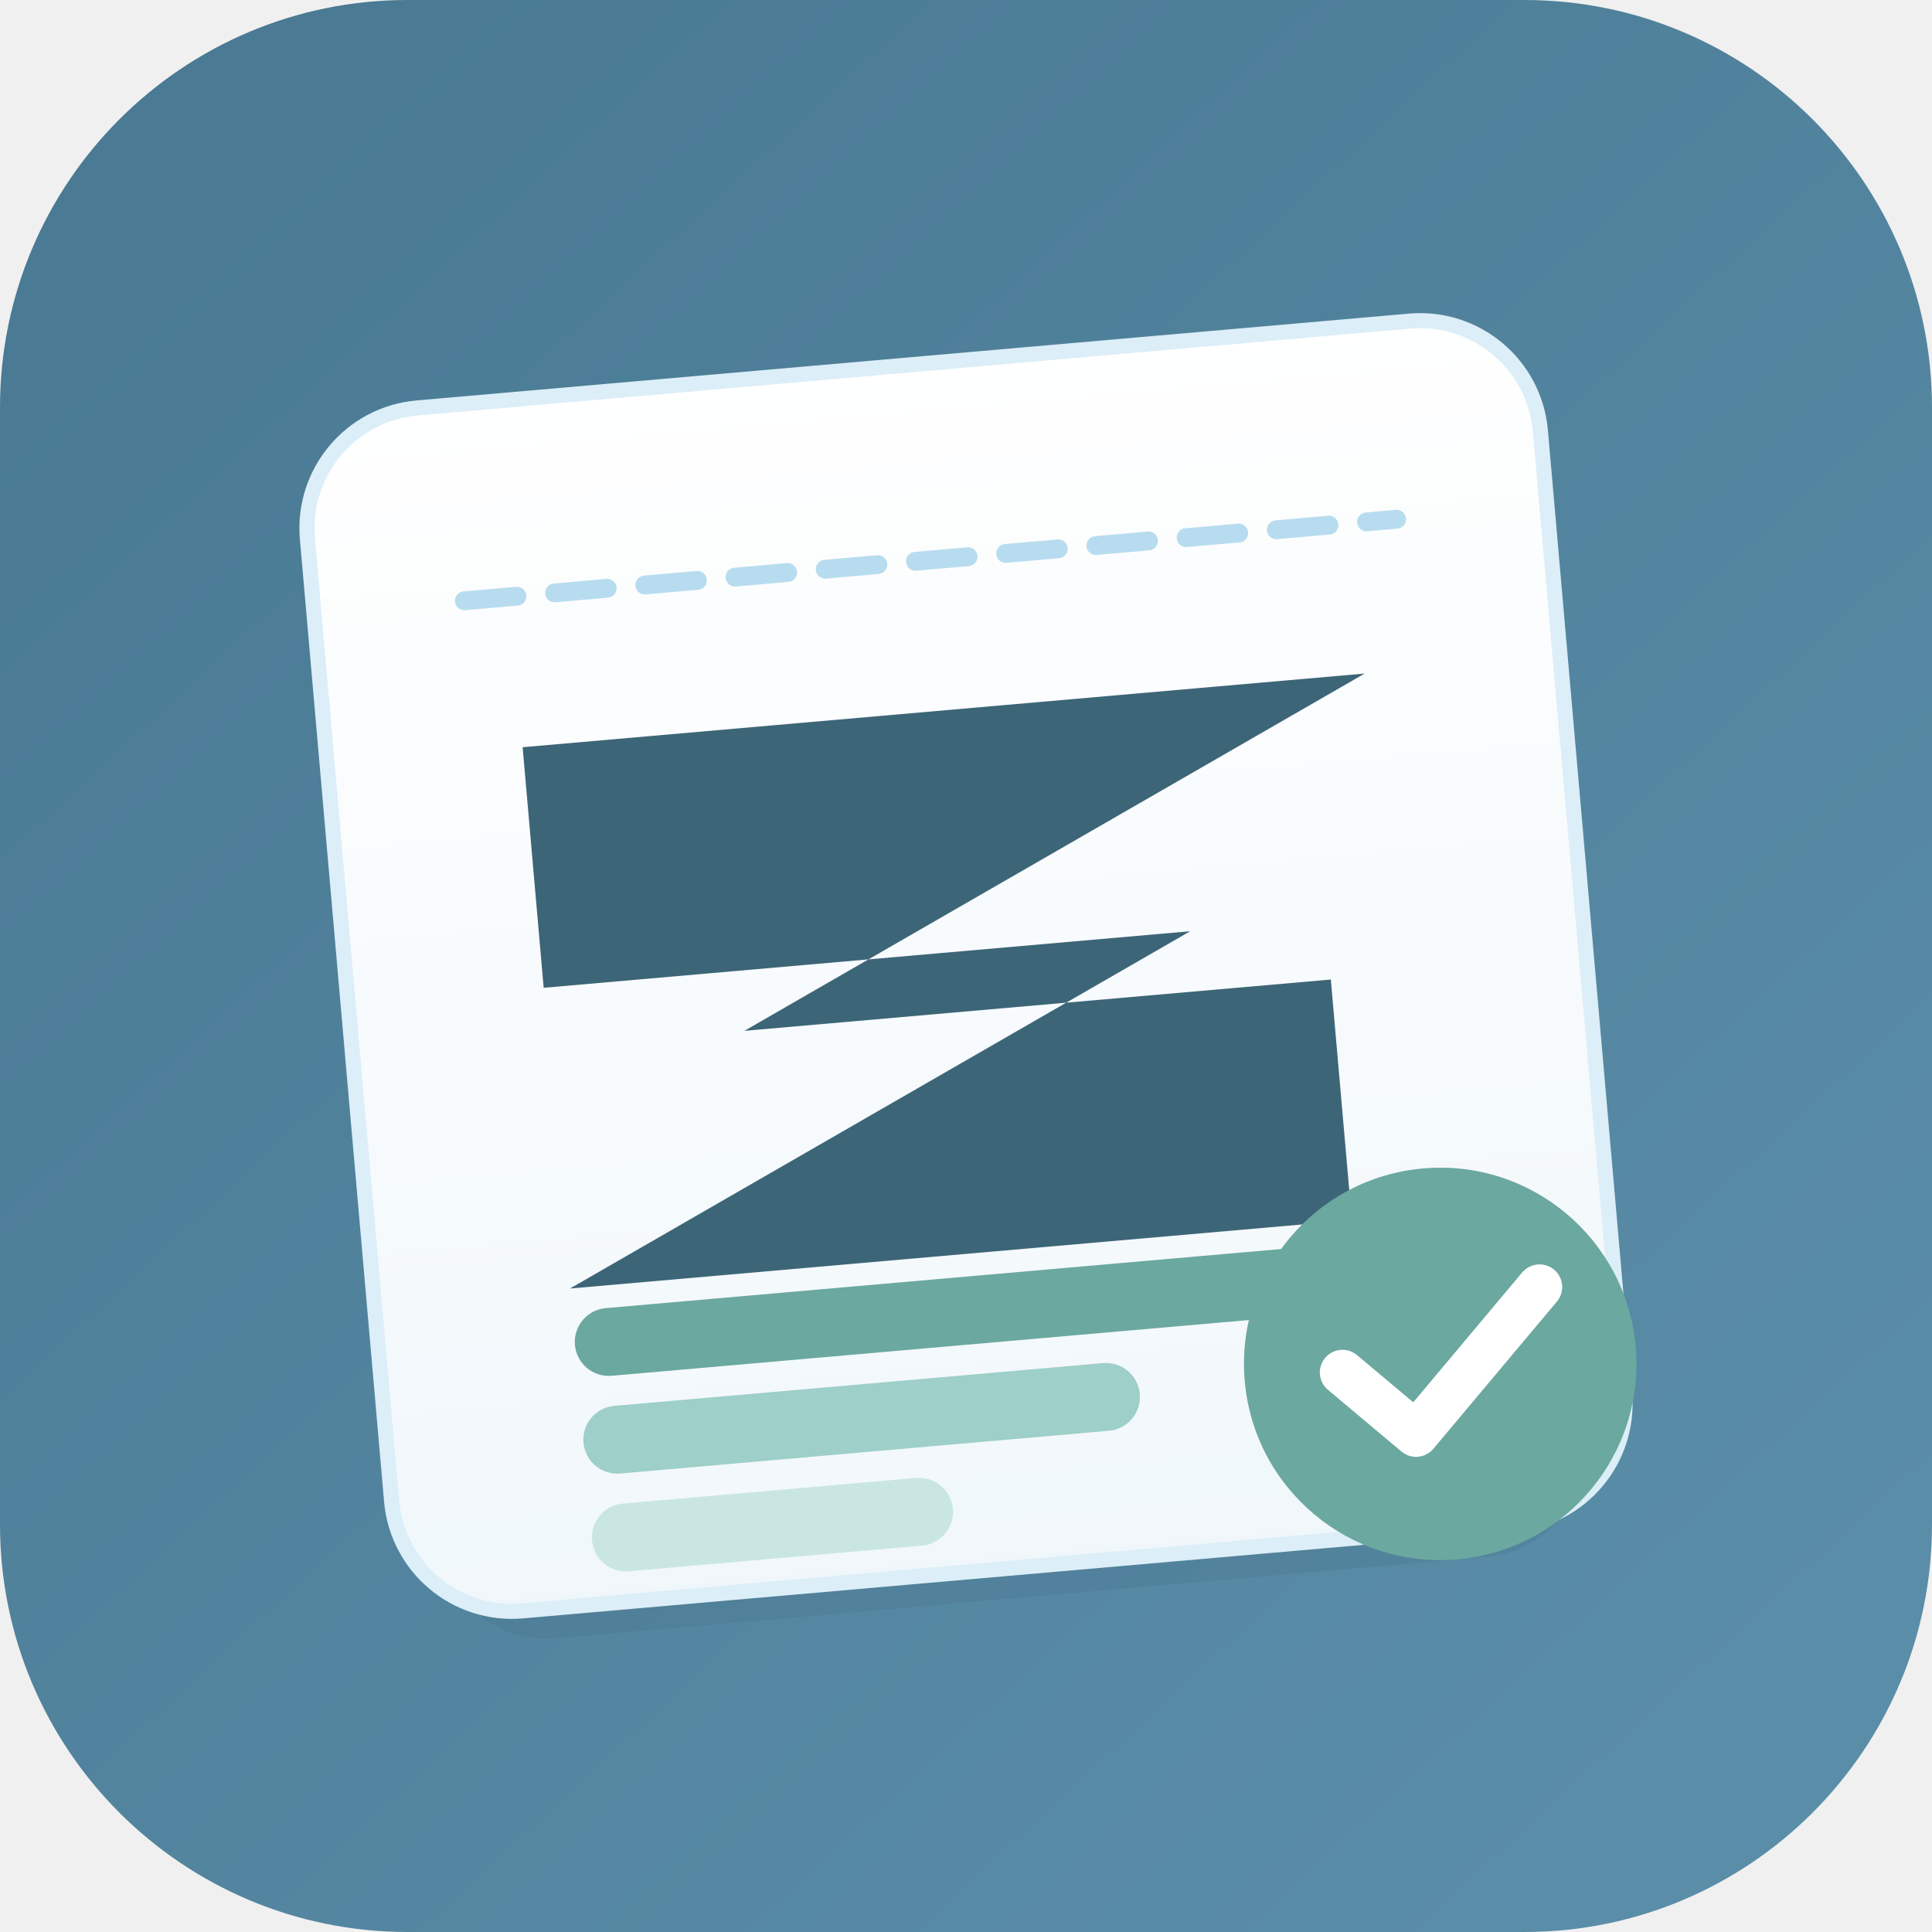
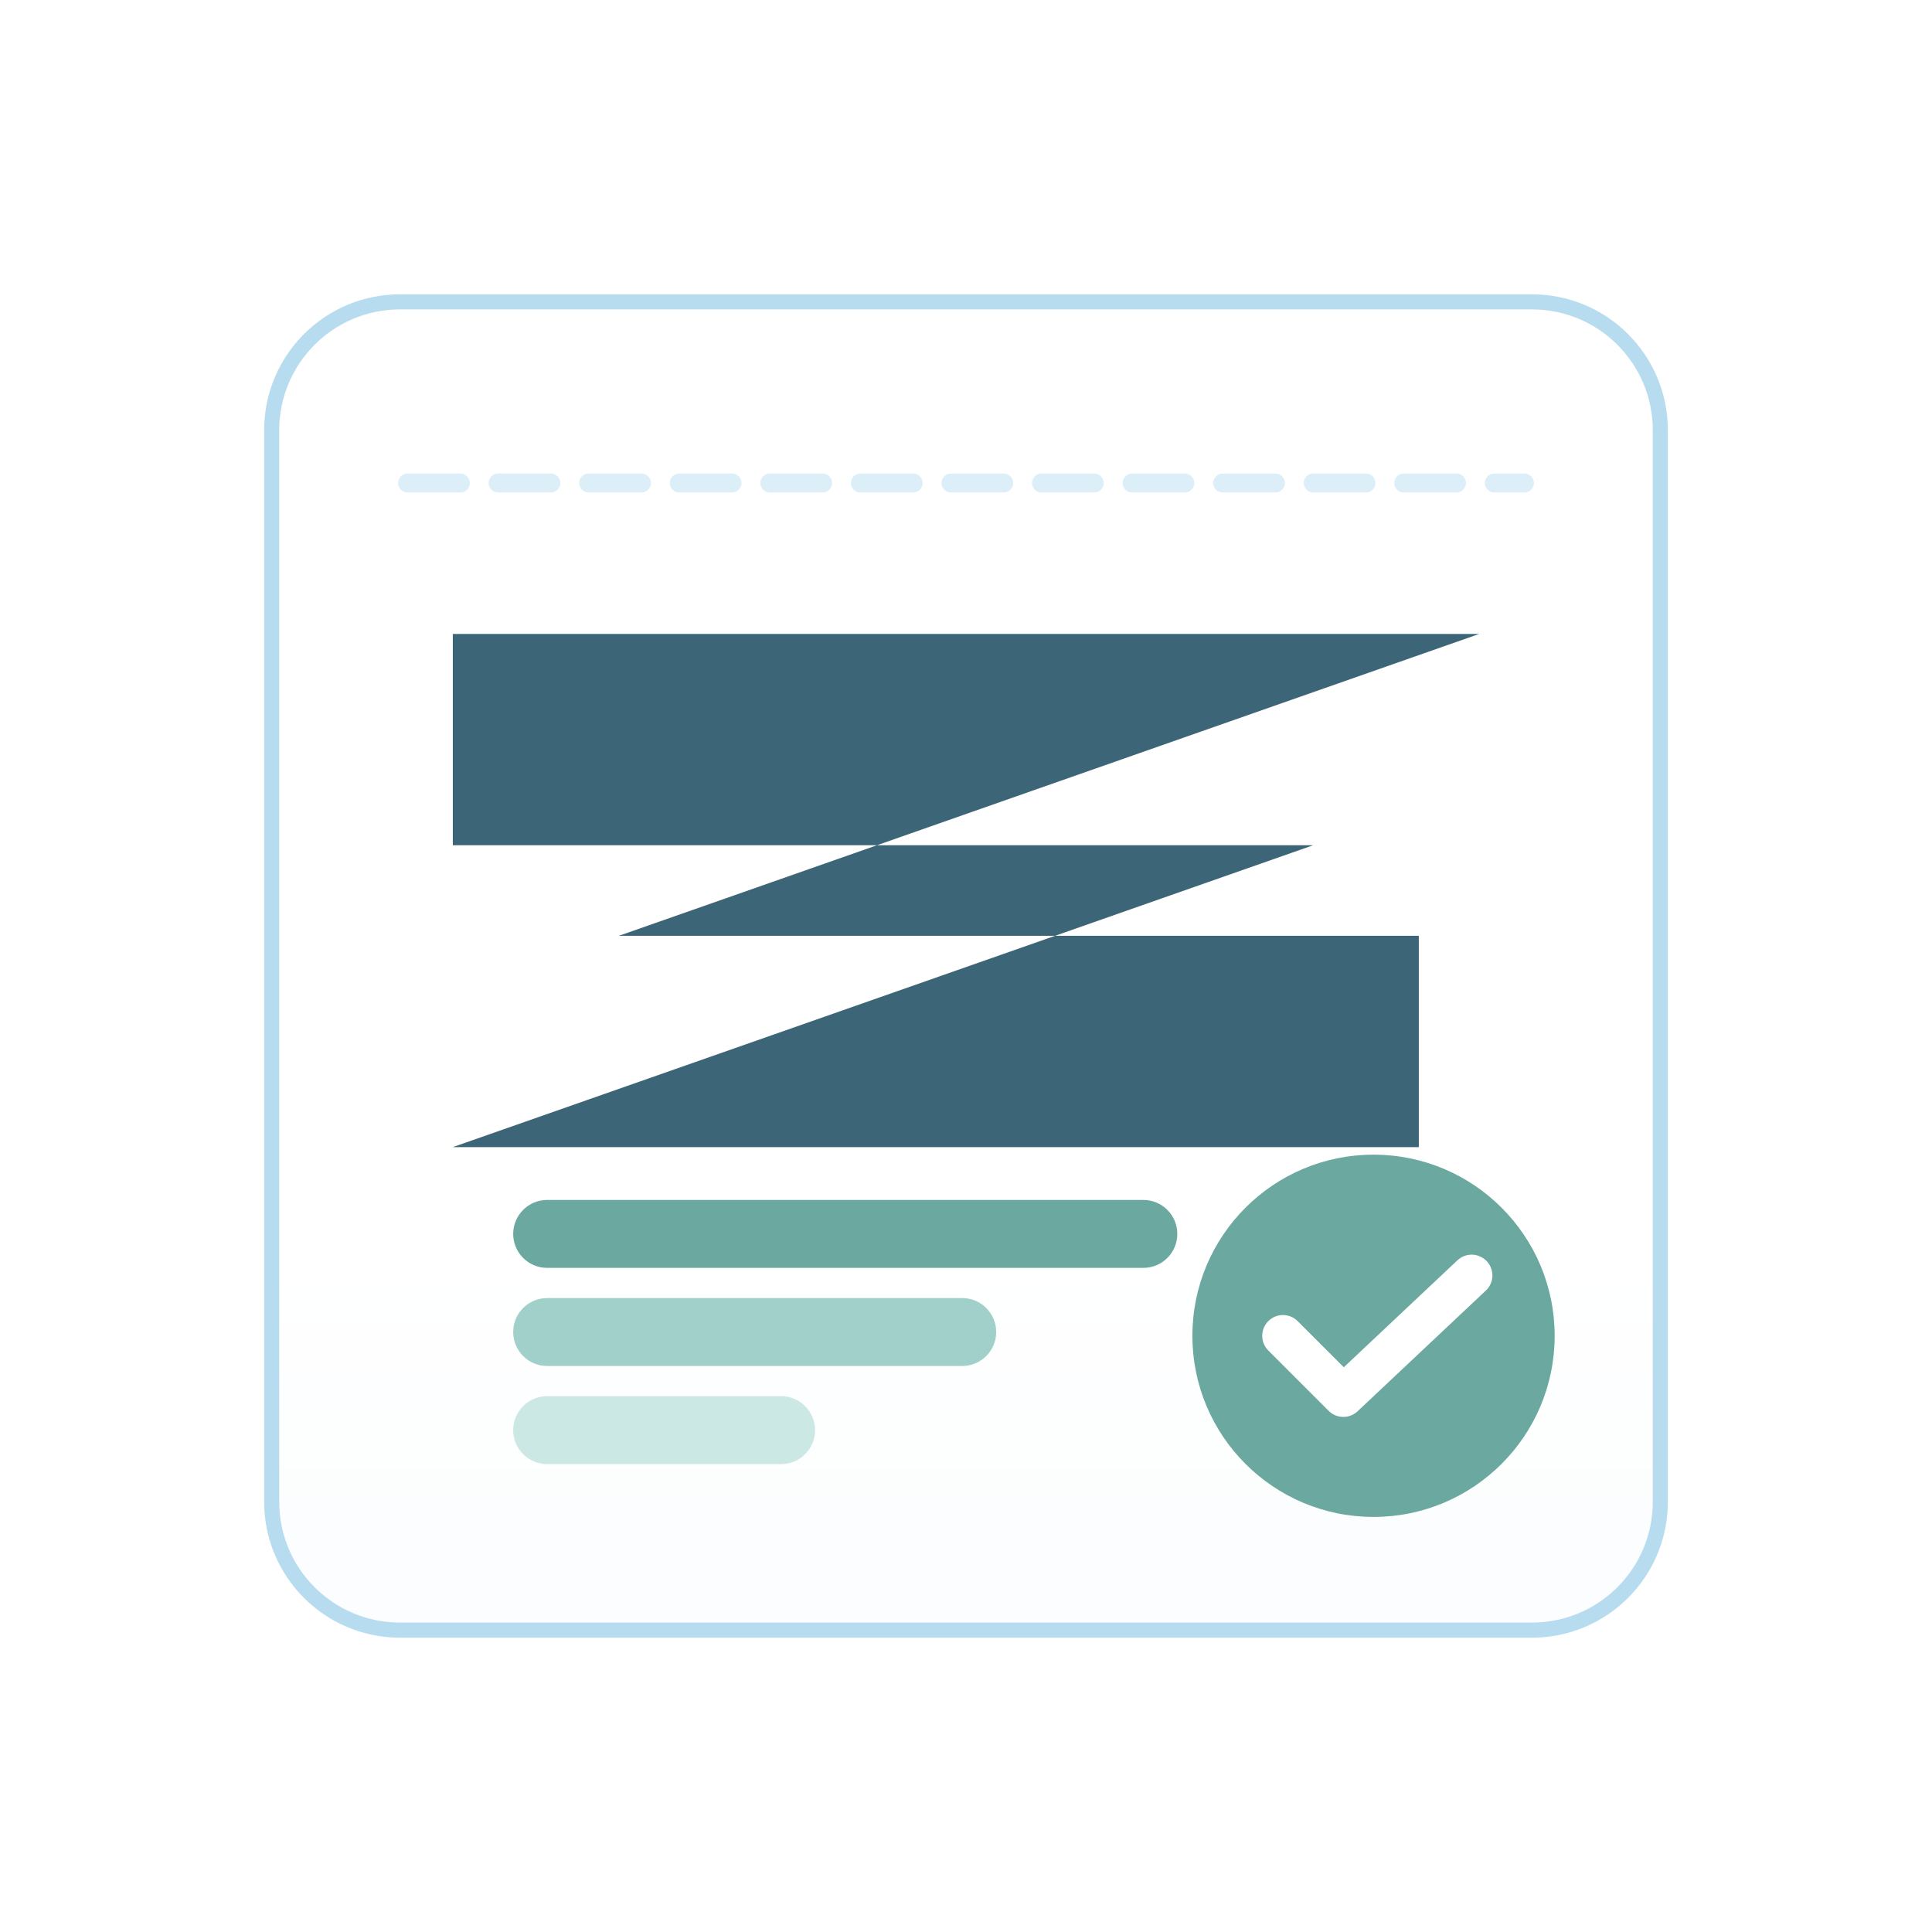
- <svg xmlns="http://www.w3.org/2000/svg" viewBox="0 0 512 512" fill="none" role="img" aria-label="zKCNT POS">
+ <svg xmlns="http://www.w3.org/2000/svg" width="512" height="512" viewBox="0 0 512 512" fill="none" role="img" aria-label="zKCNT POS">
  <defs>
-     <linearGradient id="bg" x1="64" y1="48" x2="448" y2="464" gradientUnits="userSpaceOnUse">
-       <stop stop-color="#4a7a94" />
-       <stop offset="1" stop-color="#5a8da8" />
-     </linearGradient>
-     <linearGradient id="paper" x1="256" y1="88" x2="256" y2="424" gradientUnits="userSpaceOnUse">
+     <linearGradient id="card" x1="256" y1="72" x2="256" y2="440" gradientUnits="userSpaceOnUse">
      <stop stop-color="#ffffff" />
      <stop offset="1" stop-color="#f0f7fb" />
    </linearGradient>
  </defs>
-   <rect width="512" height="512" rx="108" fill="url(#bg)" />
-   <g transform="translate(256 256) rotate(-5) translate(-256 -256)">
-     <rect x="104" y="120" width="304" height="304" rx="28" fill="#3d6578" opacity="0.18" />
-     <rect x="92" y="96" width="328" height="320" rx="32" fill="url(#paper)" stroke="#dceef7" stroke-width="4" />
-     <path d="M132 148 H380" stroke="#b8dcef" stroke-width="5" stroke-linecap="round" stroke-dasharray="14 10" />
-     <path fill="#3d6578" d="M144 188 H368 L196 268 H352 V332 H144 L316 252 H144 V188 Z" />
-     <rect x="144" y="338" width="200" height="18" rx="9" fill="#6ba8a0" />
-     <rect x="144" y="364" width="148" height="18" rx="9" fill="#8fc8c0" opacity="0.85" />
-     <rect x="144" y="390" width="96" height="18" rx="9" fill="#b8ded9" opacity="0.7" />
-     <circle cx="372" cy="372" r="52" fill="#6ba8a0" />
-     <path d="M346 372 L364 390 L400 354" stroke="#ffffff" stroke-width="12" stroke-linecap="round" stroke-linejoin="round" />
+   <rect width="512" height="512" fill="#ffffff" />
+   <g transform="translate(256 256)">
+     <rect x="-176" y="-168" width="352" height="336" rx="32" fill="#5a8da8" opacity="0.08" />
+     <rect x="-184" y="-176" width="368" height="352" rx="34" fill="url(#card)" stroke="#b8dcef" stroke-width="4" />
+     <path d="M-148 -128 H148" stroke="#dceef7" stroke-width="5" stroke-linecap="round" stroke-dasharray="14 10" />
+     <path fill="#3d6578" d="M-136 -88 H136 L-92 -8 H120 V48 H-136 L92 -32 H-136 V-88 Z" />
+     <rect x="-120" y="62" width="176" height="18" rx="9" fill="#6ba8a0" />
+     <rect x="-120" y="88" width="128" height="18" rx="9" fill="#8fc8c0" opacity="0.85" />
+     <rect x="-120" y="114" width="80" height="18" rx="9" fill="#b8ded9" opacity="0.7" />
+     <circle cx="108" cy="98" r="48" fill="#6ba8a0" />
+     <path d="M84 98 L100 114 L134 82" stroke="#ffffff" stroke-width="11" stroke-linecap="round" stroke-linejoin="round" />
  </g>
</svg>
